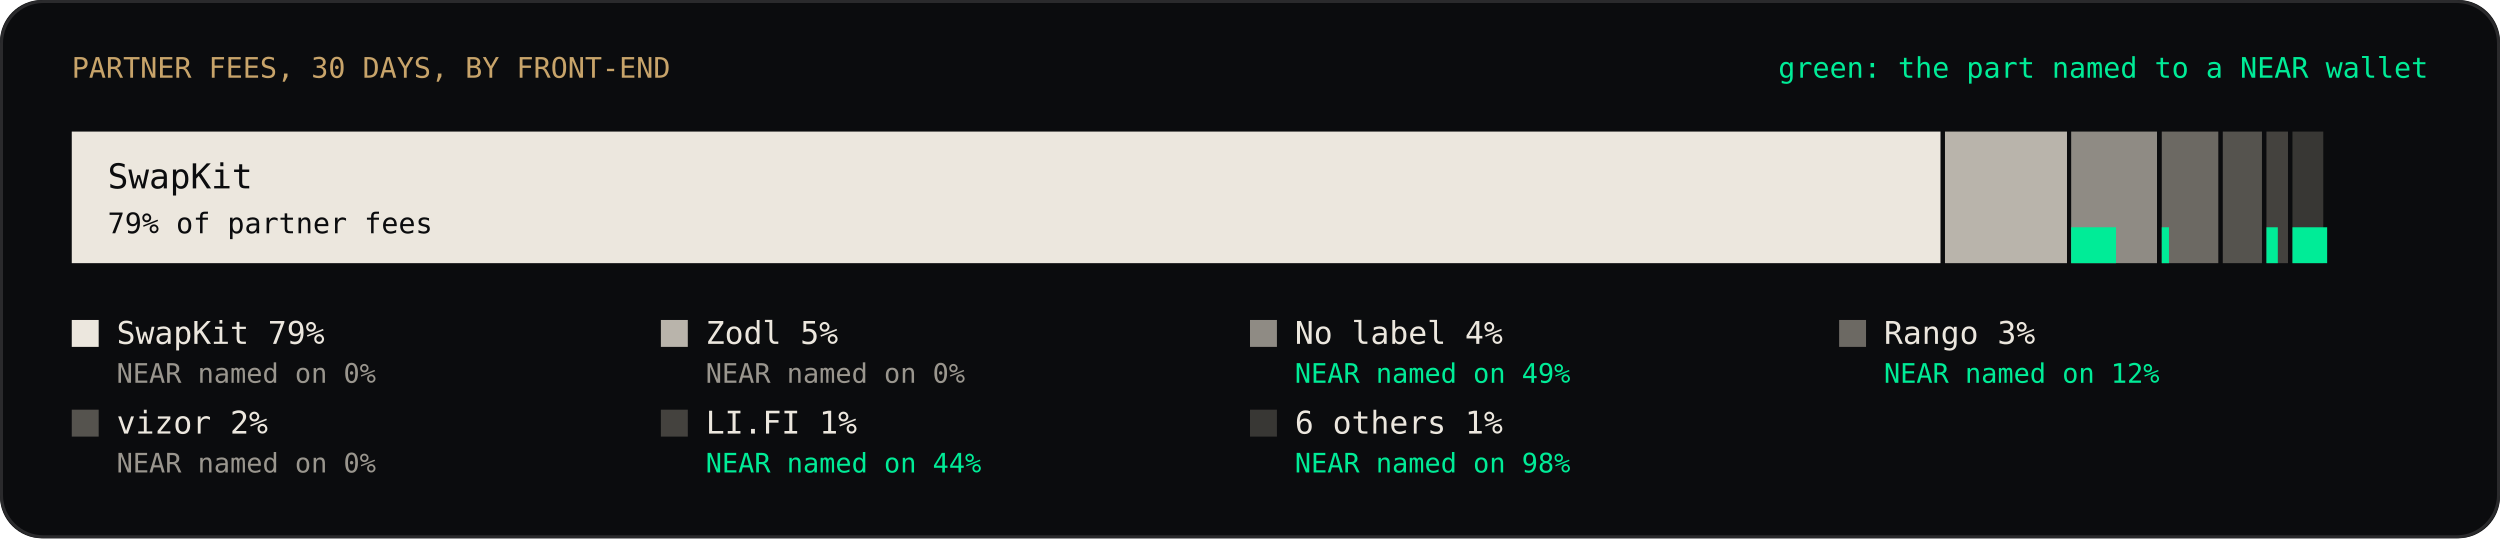
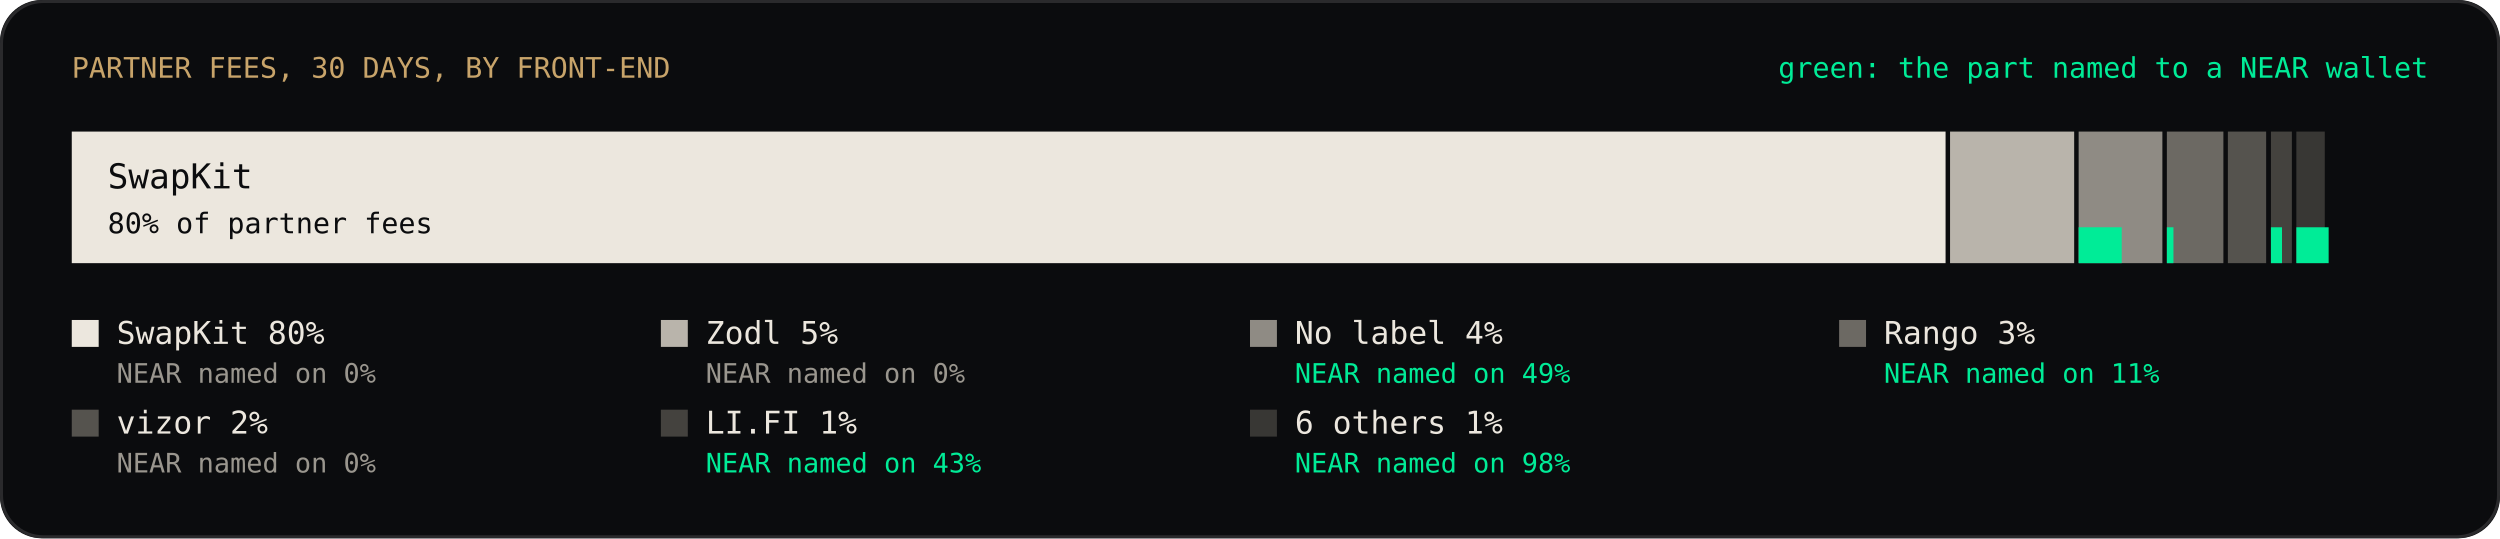
<svg xmlns="http://www.w3.org/2000/svg" viewBox="0 0 836 180" width="836" height="180" font-family="'JetBrains Mono', ui-monospace, SFMono-Regular, Menlo, Consolas, monospace" font-size="9">
  <rect width="836" height="180" rx="14" fill="#0b0c0e" />
  <rect x="0.5" y="0.5" width="835" height="179" rx="14" fill="none" stroke="#2a2a2c" />
  <text x="24.0" y="26.0" fill="#c8a46a" font-size="9.5" font-weight="500" text-anchor="start">PARTNER FEES, 30 DAYS, BY FRONT-END</text>
  <text x="812.0" y="26.0" fill="#00ec97" font-size="9.5" font-weight="400" text-anchor="end">green: the part named to a NEAR wallet</text>
-   <rect x="24.0" y="44.0" width="624.9" height="44.0" fill="#ece7de" />
+   <rect x="24.0" y="44.0" width="626.6" height="44.0" fill="#ece7de" />
  <text x="36.0" y="63.0" fill="#0b0c0e" font-size="11.5" font-weight="500" text-anchor="start">SwapKit</text>
-   <text x="36.0" y="78.0" fill="#0b0c0e" font-size="9.5" font-weight="400" text-anchor="start">79% of partner fees</text>
-   <rect x="650.4" y="44.0" width="40.8" height="44.0" fill="#b9b4ab" />
-   <rect x="692.6" y="44.0" width="28.7" height="44.0" fill="#8f8b84" />
-   <rect x="692.6" y="76.0" width="15.0" height="12" fill="#00ec97" />
-   <rect x="722.9" y="44.0" width="18.9" height="44.0" fill="#6c6963" />
-   <rect x="722.9" y="76.0" width="2.4" height="12" fill="#00ec97" />
-   <rect x="743.3" y="44.0" width="13.1" height="44.0" fill="#55534e" />
-   <rect x="757.9" y="44.0" width="7.2" height="44.0" fill="#44423e" />
-   <rect x="757.9" y="76.0" width="3.8" height="12" fill="#00ec97" />
-   <rect x="766.6" y="44.0" width="10.3" height="44.0" fill="#383734" />
-   <rect x="766.6" y="76.0" width="11.6" height="12" fill="#00ec97" />
+   <text x="36.0" y="78.0" fill="#0b0c0e" font-size="9.5" font-weight="400" text-anchor="start">80% of partner fees</text>
+   <rect x="652.1" y="44.0" width="41.5" height="44.0" fill="#b9b4ab" />
+   <rect x="695.1" y="44.0" width="28.0" height="44.0" fill="#8f8b84" />
+   <rect x="695.1" y="76.0" width="14.4" height="12" fill="#00ec97" />
+   <rect x="724.6" y="44.0" width="18.9" height="44.0" fill="#6c6963" />
+   <rect x="724.6" y="76.0" width="2.2" height="12" fill="#00ec97" />
+   <rect x="745.0" y="44.0" width="12.8" height="44.0" fill="#55534e" />
+   <rect x="759.4" y="44.0" width="7.0" height="44.0" fill="#44423e" />
+   <rect x="759.4" y="76.0" width="3.7" height="12" fill="#00ec97" />
+   <rect x="767.9" y="44.0" width="9.5" height="44.0" fill="#383734" />
+   <rect x="767.9" y="76.0" width="10.8" height="12" fill="#00ec97" />
  <rect x="24.0" y="107.0" width="9" height="9" fill="#ece7de" />
-   <text x="39.0" y="115.0" fill="#ece7de" font-size="10.5" font-weight="400" text-anchor="start">SwapKit  79%</text>
+   <text x="39.0" y="115.0" fill="#ece7de" font-size="10.5" font-weight="400" text-anchor="start">SwapKit  80%</text>
  <text x="39.0" y="128.0" fill="#9a968e" font-size="9" font-weight="400" text-anchor="start">NEAR named on 0%</text>
  <rect x="221.0" y="107.0" width="9" height="9" fill="#b9b4ab" />
  <text x="236.0" y="115.0" fill="#ece7de" font-size="10.5" font-weight="400" text-anchor="start">Zodl  5%</text>
  <text x="236.0" y="128.0" fill="#9a968e" font-size="9" font-weight="400" text-anchor="start">NEAR named on 0%</text>
  <rect x="418.0" y="107.0" width="9" height="9" fill="#8f8b84" />
  <text x="433.0" y="115.0" fill="#ece7de" font-size="10.5" font-weight="400" text-anchor="start">No label  4%</text>
  <text x="433.0" y="128.0" fill="#00ec97" font-size="9" font-weight="400" text-anchor="start">NEAR named on 49%</text>
  <rect x="615.0" y="107.0" width="9" height="9" fill="#6c6963" />
  <text x="630.0" y="115.0" fill="#ece7de" font-size="10.5" font-weight="400" text-anchor="start">Rango  3%</text>
-   <text x="630.0" y="128.0" fill="#00ec97" font-size="9" font-weight="400" text-anchor="start">NEAR named on 12%</text>
+   <text x="630.0" y="128.0" fill="#00ec97" font-size="9" font-weight="400" text-anchor="start">NEAR named on 11%</text>
  <rect x="24.0" y="137.0" width="9" height="9" fill="#55534e" />
  <text x="39.0" y="145.0" fill="#ece7de" font-size="10.5" font-weight="400" text-anchor="start">vizor  2%</text>
  <text x="39.0" y="158.0" fill="#9a968e" font-size="9" font-weight="400" text-anchor="start">NEAR named on 0%</text>
  <rect x="221.0" y="137.0" width="9" height="9" fill="#44423e" />
  <text x="236.0" y="145.0" fill="#ece7de" font-size="10.5" font-weight="400" text-anchor="start">LI.FI  1%</text>
-   <text x="236.0" y="158.0" fill="#00ec97" font-size="9" font-weight="400" text-anchor="start">NEAR named on 44%</text>
+   <text x="236.0" y="158.0" fill="#00ec97" font-size="9" font-weight="400" text-anchor="start">NEAR named on 43%</text>
  <rect x="418.0" y="137.0" width="9" height="9" fill="#383734" />
  <text x="433.0" y="145.0" fill="#ece7de" font-size="10.5" font-weight="400" text-anchor="start">6 others  1%</text>
  <text x="433.0" y="158.0" fill="#00ec97" font-size="9" font-weight="400" text-anchor="start">NEAR named on 98%</text>
</svg>
